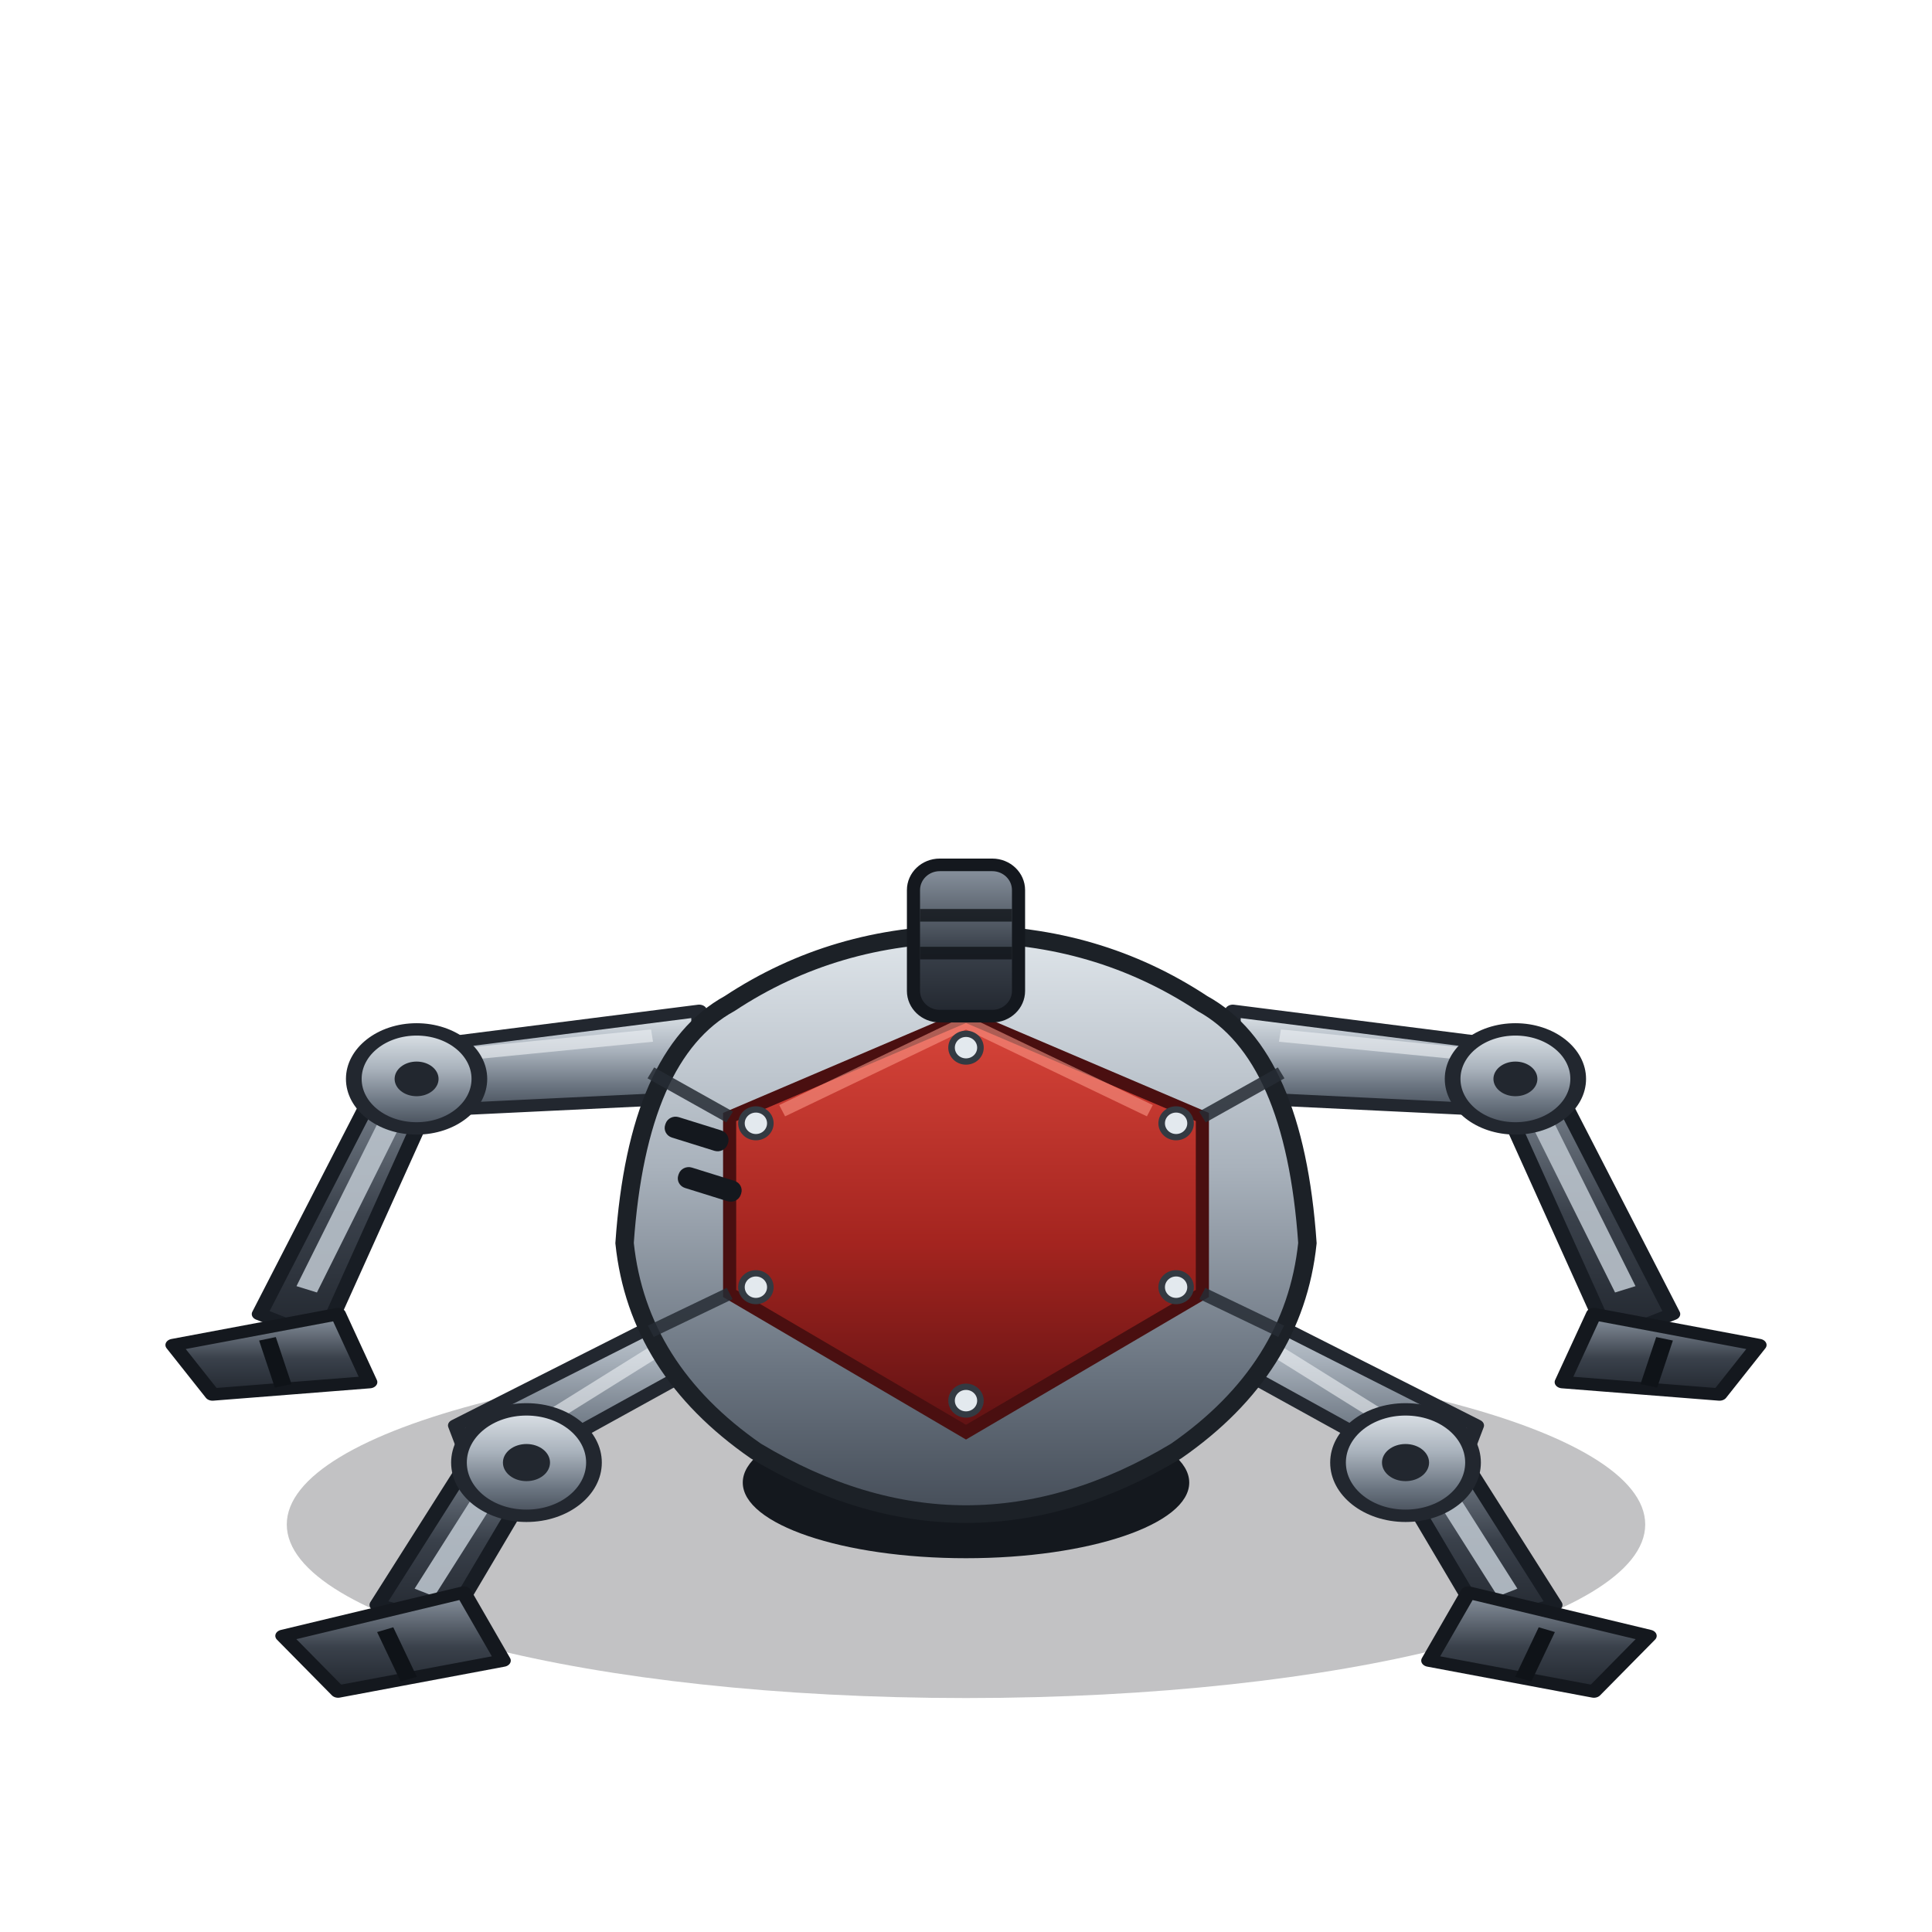
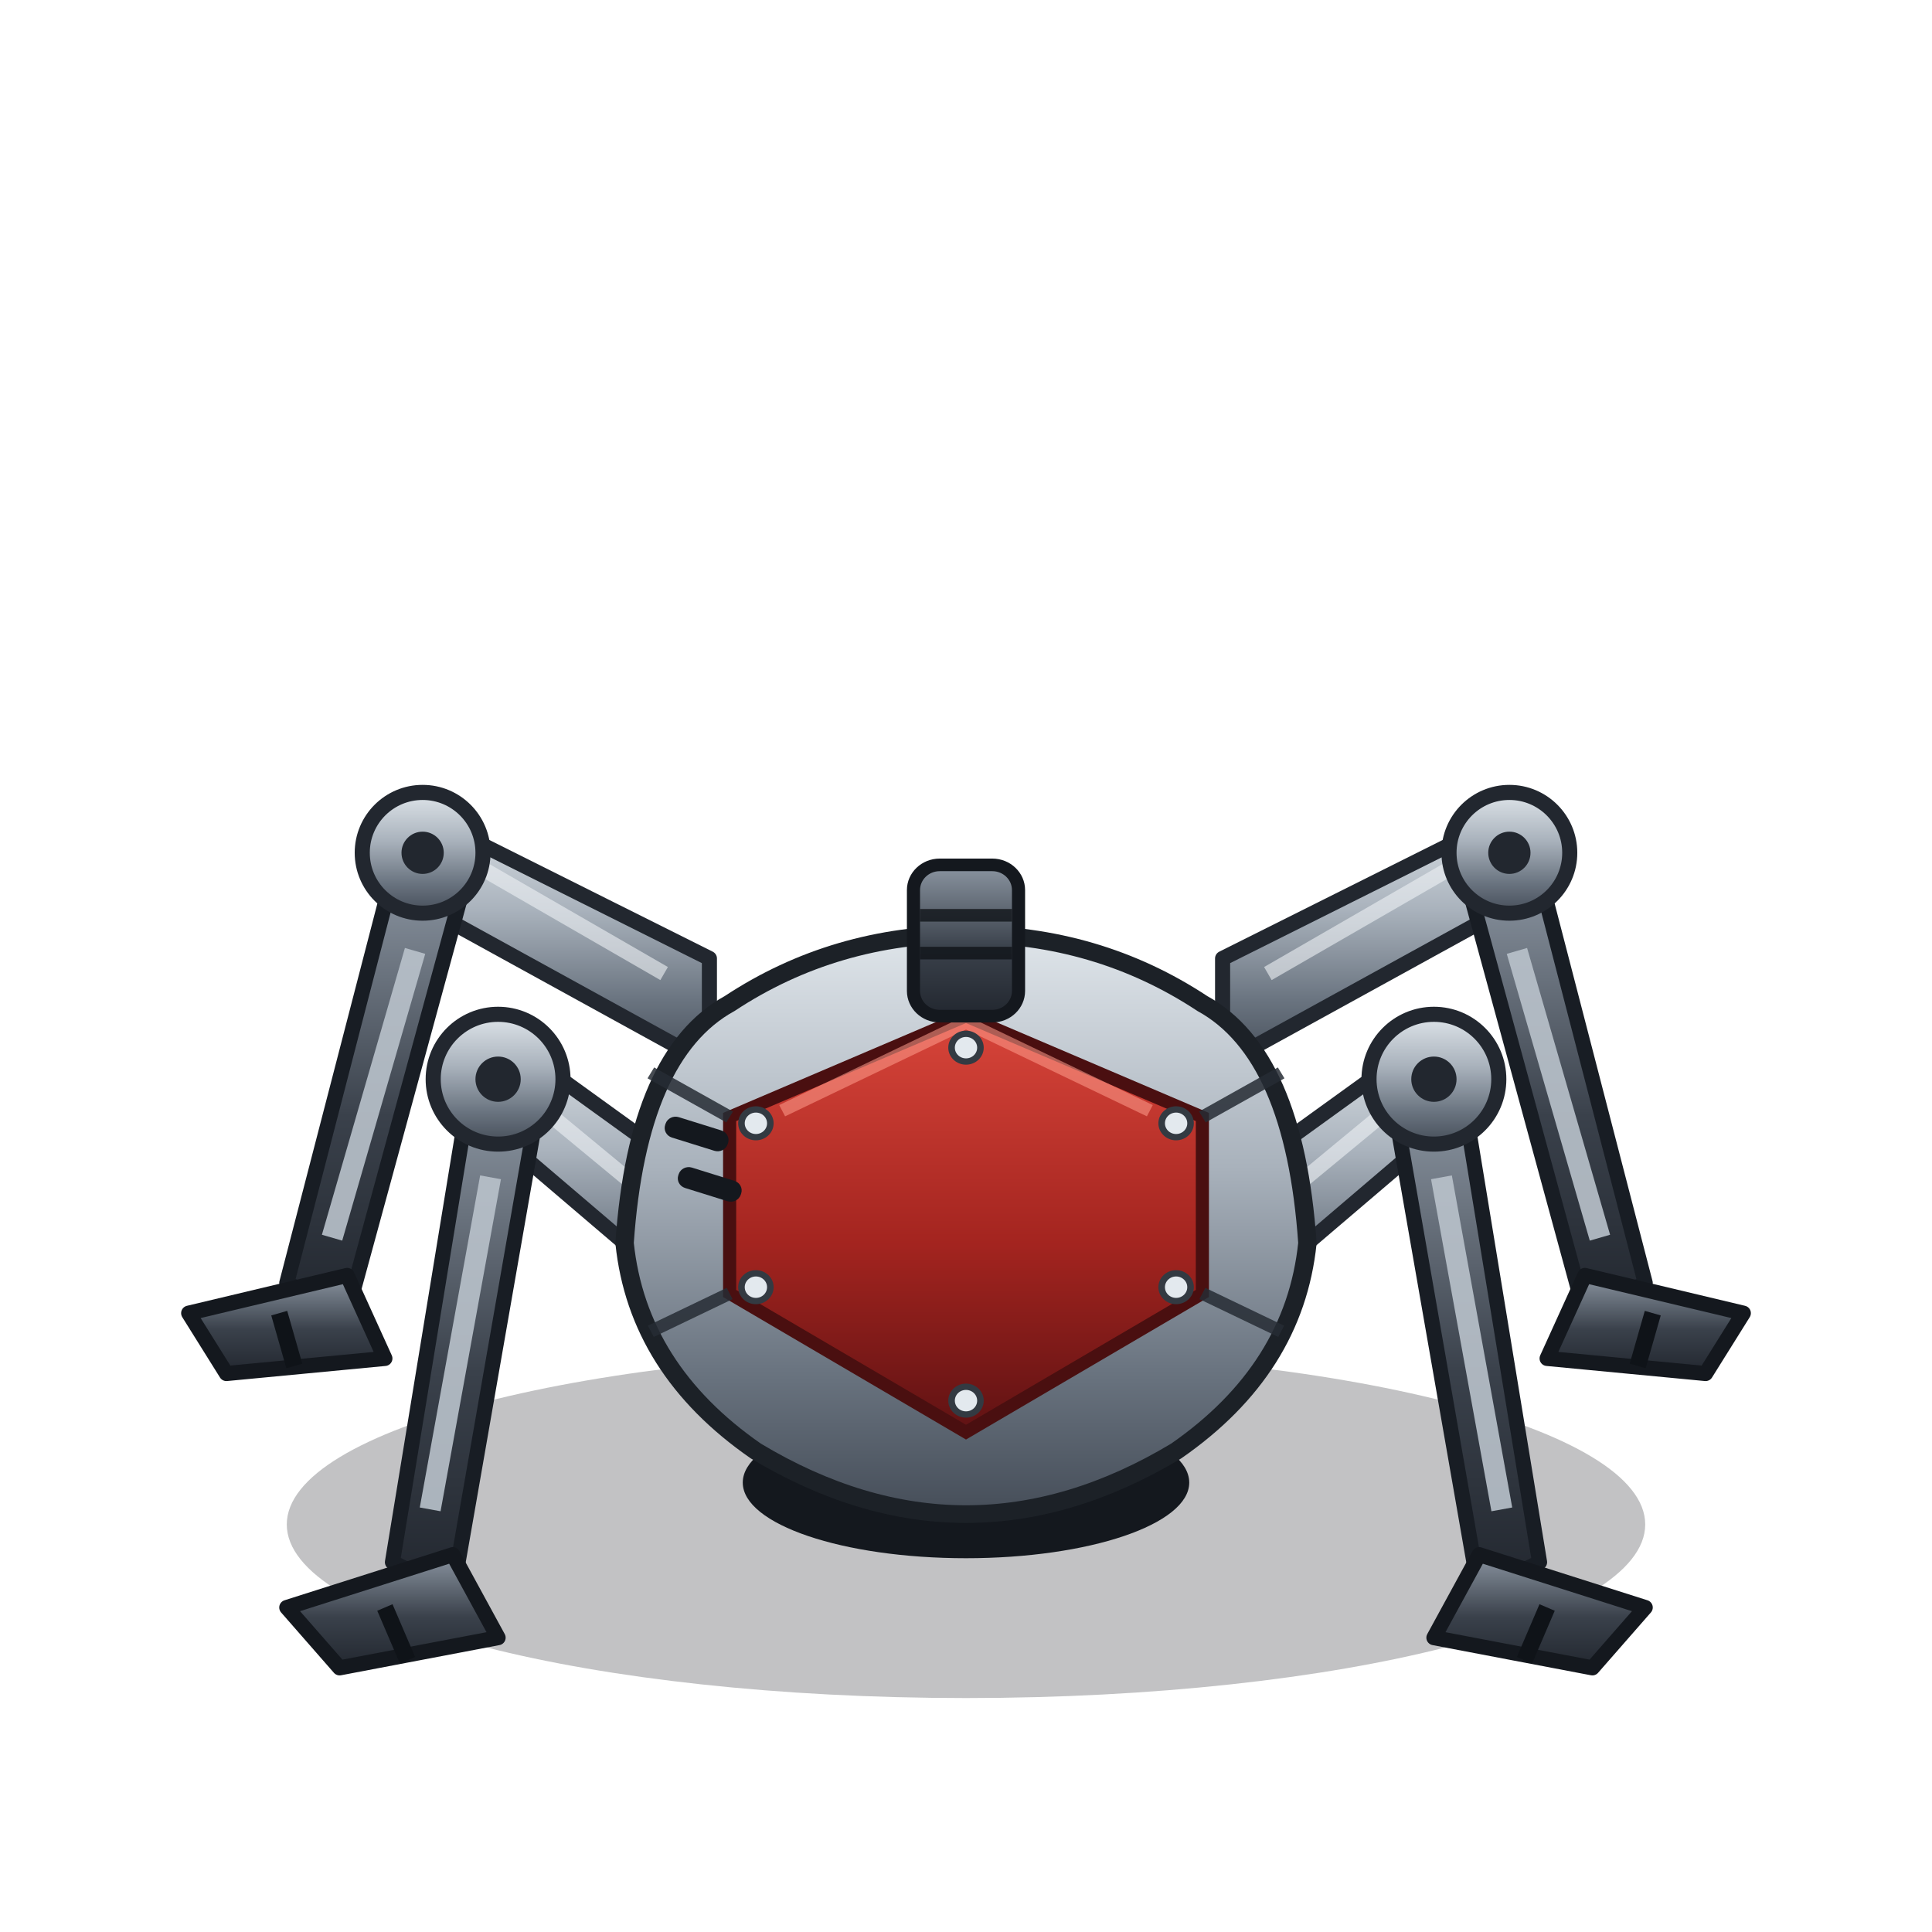
<svg xmlns="http://www.w3.org/2000/svg" viewBox="0 0 128 128" class="robot-body burst" data-class="burst" data-posture="ducking" data-turret-pivot="64 50" role="img" aria-label="burst bot body, ducking">
  <defs>
    <linearGradient id="fp-steel" x1="0" y1="0" x2="0" y2="1">
      <stop offset="0%" stop-color="#dfe5ea" />
      <stop offset="40%" stop-color="#a9b2bc" />
      <stop offset="75%" stop-color="#6a7480" />
      <stop offset="100%" stop-color="#454d58" />
    </linearGradient>
    <linearGradient id="fp-iron" x1="0" y1="0" x2="0" y2="1">
      <stop offset="0%" stop-color="#8b95a1" />
      <stop offset="55%" stop-color="#3a414b" />
      <stop offset="100%" stop-color="#22272f" />
    </linearGradient>
    <linearGradient id="fp-paint" x1="0" y1="0" x2="0" y2="1">
      <stop offset="0%" stop-color="#d8453a" />
      <stop offset="55%" stop-color="#a3241f" />
      <stop offset="100%" stop-color="#5f1213" />
    </linearGradient>
    <linearGradient id="fp-gun" x1="72" y1="0" x2="82" y2="0" gradientUnits="userSpaceOnUse">
      <stop offset="0%" stop-color="#39404a" />
      <stop offset="45%" stop-color="#9aa5b1" />
      <stop offset="58%" stop-color="#c7d0d8" />
      <stop offset="100%" stop-color="#2c323b" />
    </linearGradient>
    <radialGradient id="fp-pod" cx="50%" cy="42%" r="70%">
      <stop offset="0%" stop-color="#cfd6dd" />
      <stop offset="60%" stop-color="#7e8894" />
      <stop offset="100%" stop-color="#3a414b" />
    </radialGradient>
  </defs>
  <ellipse class="shadow" cx="64" cy="101" rx="45" ry="11.5" fill="#0a0d12" opacity="0.25" />
-   <g class="legs" stroke-linejoin="round" transform="translate(64 101) scale(1.04 0.82) translate(-64 -101)">
+   <g class="legs" stroke-linejoin="round">
    <g class="leg rear-left">
-       <polygon points="47,59.5 47,66.5 29,67.6 29,62.4" fill="url(#fp-steel)" stroke="#22272f" stroke-width="1" />
-       <path d="M44 61.5 32 63" stroke="#eef2f5" stroke-width="1" opacity="0.6" />
-       <polygon points="31,63.5 26.5,65.5 19,84 23,86 " fill="url(#fp-iron)" stroke="#181d24" stroke-width="1" />
-       <path d="M27.5 68 22 82" stroke="#b9c2cb" stroke-width="1.4" opacity="0.9" />
-       <circle cx="29" cy="65" r="4" fill="url(#fp-steel)" stroke="#22272f" stroke-width="1" />
-       <circle cx="29" cy="65" r="1.4" fill="#22272f" />
-       <polygon points="24,84 13.5,86.5 16,90.5 26,89.5" fill="url(#fp-iron)" stroke="#14181e" stroke-width="1" />
-       <path d="M19.5 86 20.5 89.8" stroke="#0f1318" stroke-width="1.1" />
+       <polygon points="47,63.5 47,70.5 27,59.5 27,53.5" fill="url(#fp-steel)" stroke="#22272f" stroke-width="1" />
+       <path d="M44 64.5 31 57" stroke="#eef2f5" stroke-width="1" opacity="0.6" />
+       <polygon points="26,58 30.5,59.5 23,87 19,85" fill="url(#fp-iron)" stroke="#181d24" stroke-width="1" />
+       <path d="M27.5 63 22 82" stroke="#b9c2cb" stroke-width="1.4" opacity="0.9" />
+       <circle cx="28" cy="56.5" r="4" fill="url(#fp-steel)" stroke="#22272f" stroke-width="1" />
+       <circle cx="28" cy="56.5" r="1.4" fill="#22272f" />
+       <polygon points="23,84.5 12.5,87 15,91 25.5,90" fill="url(#fp-iron)" stroke="#14181e" stroke-width="1" />
+       <path d="M18.5 87 19.5 90.5" stroke="#0f1318" stroke-width="1.1" />
    </g>
    <g class="leg rear-right">
-       <polygon points="81,59.5 81,66.5 99,67.6 99,62.4" fill="url(#fp-steel)" stroke="#22272f" stroke-width="1" />
-       <path d="M84 61.5 96 63" stroke="#eef2f5" stroke-width="1" opacity="0.6" />
-       <polygon points="97,63.5 101.5,65.5 109,84 105,86" fill="url(#fp-iron)" stroke="#181d24" stroke-width="1" />
-       <path d="M100.5 68 106 82" stroke="#b9c2cb" stroke-width="1.4" opacity="0.9" />
-       <circle cx="99" cy="65" r="4" fill="url(#fp-steel)" stroke="#22272f" stroke-width="1" />
-       <circle cx="99" cy="65" r="1.4" fill="#22272f" />
-       <polygon points="104,84 114.5,86.5 112,90.5 102,89.5" fill="url(#fp-iron)" stroke="#14181e" stroke-width="1" />
-       <path d="M108.5 86 107.5 89.8" stroke="#0f1318" stroke-width="1.1" />
+       <polygon points="81,63.5 81,70.5 101,59.5 101,53.5" fill="url(#fp-steel)" stroke="#22272f" stroke-width="1" />
+       <path d="M84 64.5 97 57" stroke="#eef2f5" stroke-width="1" opacity="0.6" />
+       <polygon points="102,58 97.5,59.5 105,87 109,85" fill="url(#fp-iron)" stroke="#181d24" stroke-width="1" />
+       <path d="M100.5 63 106 82" stroke="#b9c2cb" stroke-width="1.4" opacity="0.9" />
+       <circle cx="100" cy="56.5" r="4" fill="url(#fp-steel)" stroke="#22272f" stroke-width="1" />
+       <circle cx="100" cy="56.5" r="1.4" fill="#22272f" />
+       <polygon points="105,84.5 115.5,87 113,91 102.5,90" fill="url(#fp-iron)" stroke="#14181e" stroke-width="1" />
+       <path d="M109.5 87 108.5 90.5" stroke="#0f1318" stroke-width="1.1" />
    </g>
    <g class="leg front-left">
-       <polygon points="51,80.5 48,87.5 33,98 31.5,93" fill="url(#fp-steel)" stroke="#22272f" stroke-width="1" />
-       <path d="M48 84 36 93.5" stroke="#eef2f5" stroke-width="1" opacity="0.6" />
-       <polygon points="38,94 32.5,95.5 26.5,107.5 31,109" fill="url(#fp-iron)" stroke="#181d24" stroke-width="1" />
-       <path d="M33.5 98.5 29.5 106.5" stroke="#b9c2cb" stroke-width="1.4" opacity="0.9" />
-       <circle cx="36" cy="96" r="4.3" fill="url(#fp-steel)" stroke="#22272f" stroke-width="1" />
-       <circle cx="36" cy="96" r="1.5" fill="#22272f" />
-       <polygon points="32,106.5 20.5,110 24,114.5 34.5,112" fill="url(#fp-iron)" stroke="#14181e" stroke-width="1" />
-       <path d="M27 109.5 28.5 113.5" stroke="#0f1318" stroke-width="1.1" />
+       <polygon points="51,81.5 48,88 31,73.5 33,68.5" fill="url(#fp-steel)" stroke="#22272f" stroke-width="1" />
+       <path d="M47.5 83 36 73.5" stroke="#eef2f5" stroke-width="1" opacity="0.6" />
+       <polygon points="31,73 35.5,74 30,105.5 26,103.5" fill="url(#fp-iron)" stroke="#181d24" stroke-width="1" />
+       <path d="M32.5 78 28.5 100" stroke="#b9c2cb" stroke-width="1.4" opacity="0.9" />
+       <circle cx="33" cy="71.5" r="4.3" fill="url(#fp-steel)" stroke="#22272f" stroke-width="1" />
+       <circle cx="33" cy="71.5" r="1.5" fill="#22272f" />
+       <polygon points="30,103 19,106.5 22.5,110.5 33,108.5" fill="url(#fp-iron)" stroke="#14181e" stroke-width="1" />
+       <path d="M25.5 106.5 27 110" stroke="#0f1318" stroke-width="1.1" />
    </g>
    <g class="leg front-right">
-       <polygon points="77,80.5 80,87.5 95,98 96.5,93" fill="url(#fp-steel)" stroke="#22272f" stroke-width="1" />
-       <path d="M80 84 92 93.5" stroke="#eef2f5" stroke-width="1" opacity="0.6" />
-       <polygon points="90,94 95.5,95.5 101.5,107.5 97,109" fill="url(#fp-iron)" stroke="#181d24" stroke-width="1" />
-       <path d="M94.5 98.5 98.5 106.5" stroke="#b9c2cb" stroke-width="1.4" opacity="0.9" />
-       <circle cx="92" cy="96" r="4.3" fill="url(#fp-steel)" stroke="#22272f" stroke-width="1" />
-       <circle cx="92" cy="96" r="1.5" fill="#22272f" />
-       <polygon points="96,106.5 107.5,110 104,114.5 93.5,112" fill="url(#fp-iron)" stroke="#14181e" stroke-width="1" />
-       <path d="M101 109.5 99.5 113.5" stroke="#0f1318" stroke-width="1.1" />
+       <polygon points="77,81.5 80,88 97,73.5 95,68.5" fill="url(#fp-steel)" stroke="#22272f" stroke-width="1" />
+       <path d="M80.5 83 92 73.5" stroke="#eef2f5" stroke-width="1" opacity="0.6" />
+       <polygon points="97,73 92.5,74 98,105.5 102,103.5" fill="url(#fp-iron)" stroke="#181d24" stroke-width="1" />
+       <path d="M95.5 78 99.5 100" stroke="#b9c2cb" stroke-width="1.4" opacity="0.9" />
+       <circle cx="95" cy="71.5" r="4.3" fill="url(#fp-steel)" stroke="#22272f" stroke-width="1" />
+       <circle cx="95" cy="71.5" r="1.5" fill="#22272f" />
+       <polygon points="98,103 109,106.5 105.5,110.5 95,108.5" fill="url(#fp-iron)" stroke="#14181e" stroke-width="1" />
+       <path d="M102.5 106.5 101 110" stroke="#0f1318" stroke-width="1.1" />
    </g>
  </g>
  <g class="body" transform="translate(0 6) translate(64 94.5) scale(1 0.96) translate(-64 -94.5) translate(64 93) scale(0.87) translate(-64 -93)">
    <ellipse cx="64" cy="92" rx="17" ry="6" fill="#14181e" />
    <path d="M38 73 Q39 58 46 54 Q54 48.5 64 48.5 Q74 48.5 82 54 Q89 58 90 73 Q89 83 80 89.5 Q72 94.5 64 94.5 Q56 94.5 48 89.5 Q39 83 38 73 Z" fill="url(#fp-steel)" stroke="#1c2127" stroke-width="1.4" />
    <path class="team-paint" d="M64 55 L82 63 L82 77 L64 88 L46 77 L46 63 Z" fill="url(#fp-paint)" stroke="#4a0f10" stroke-width="1" />
    <path class="team-paint-edge" d="M50 62.5 L64 55.5 L78 62.5" fill="none" stroke="#ff9d8c" stroke-width="1" opacity="0.55" />
    <path d="M46 63 L40 59.5 M82 63 L88 59.5 M82 77 L88 80 M46 77 L40 80" stroke="#262c34" stroke-width="1" opacity="0.85" />
    <circle cx="64" cy="57.5" r="1.1" fill="#e3e9ee" stroke="#333a42" stroke-width="0.5" />
    <circle cx="80" cy="63.5" r="1.1" fill="#e3e9ee" stroke="#333a42" stroke-width="0.5" />
    <circle cx="48" cy="63.5" r="1.1" fill="#e3e9ee" stroke="#333a42" stroke-width="0.5" />
    <circle cx="80" cy="76.5" r="1.1" fill="#e3e9ee" stroke="#333a42" stroke-width="0.5" />
    <circle cx="48" cy="76.5" r="1.1" fill="#e3e9ee" stroke="#333a42" stroke-width="0.5" />
    <circle cx="64" cy="85.5" r="1.1" fill="#e3e9ee" stroke="#333a42" stroke-width="0.5" />
    <rect x="41" y="63.5" width="5" height="1.7" rx="0.8" transform="rotate(18 43.5 64.3)" fill="#14181e" />
    <rect x="42" y="67.5" width="5" height="1.7" rx="0.8" transform="rotate(18 44.5 68.3)" fill="#14181e" />
    <rect x="60" y="43" width="8" height="12" rx="2" fill="url(#fp-iron)" stroke="#14181e" stroke-width="1" />
    <path d="M60.5 47 h7 M60.5 50 h7" stroke="#0f1318" stroke-width="1" opacity="0.8" />
  </g>
</svg>
